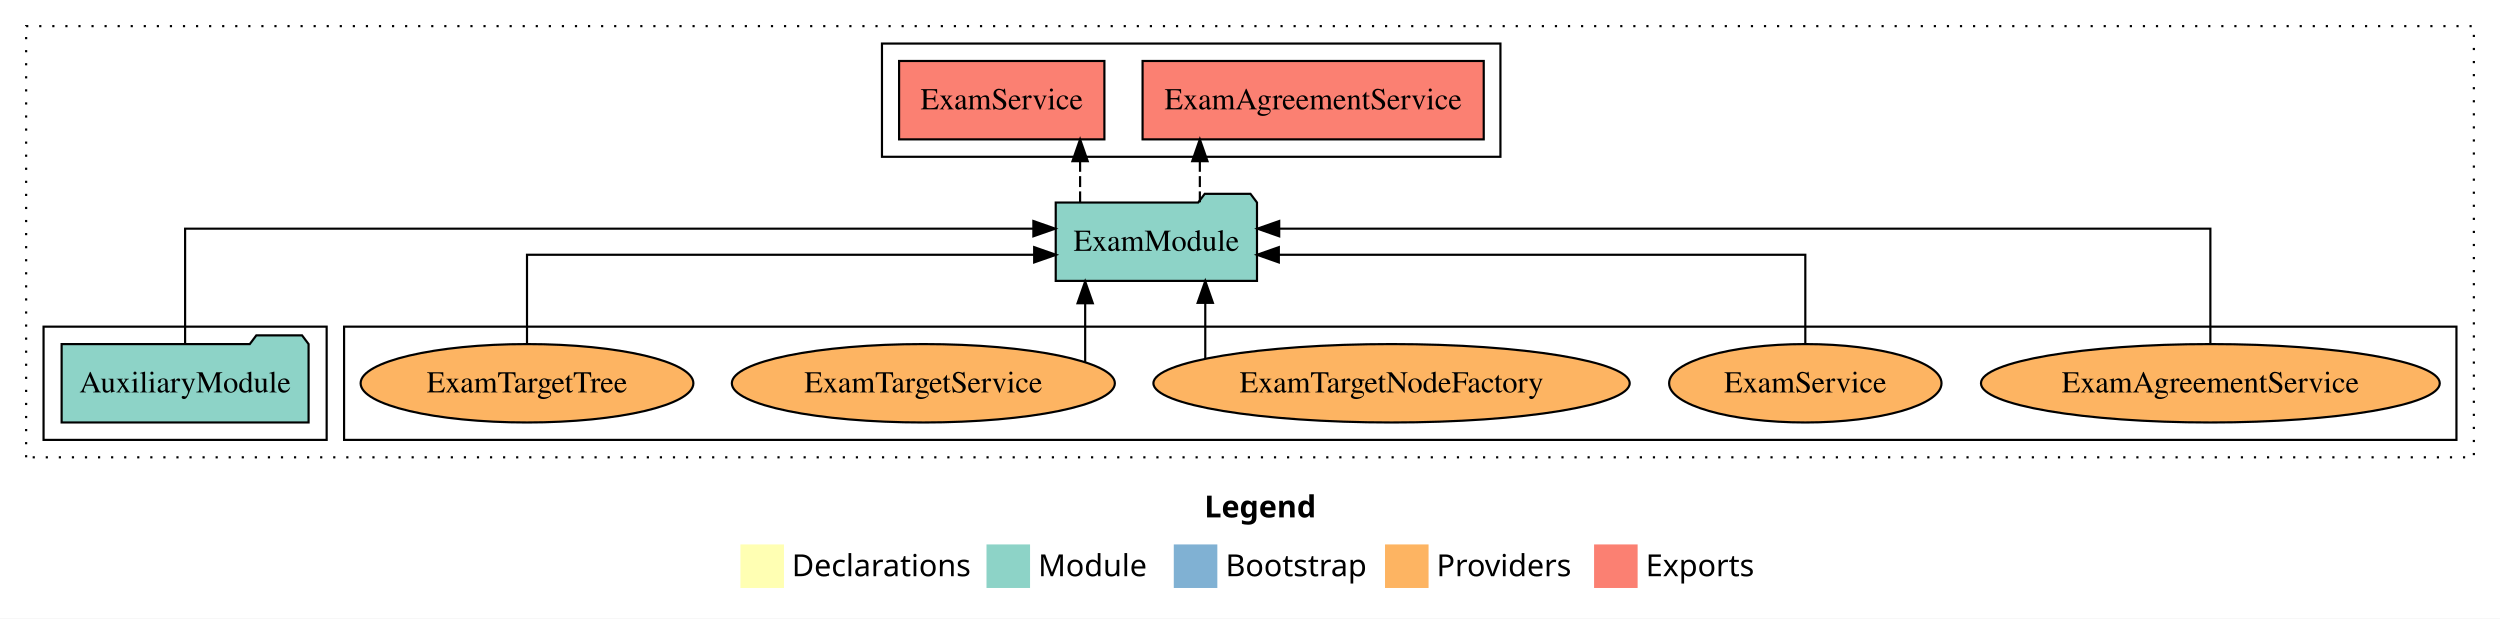
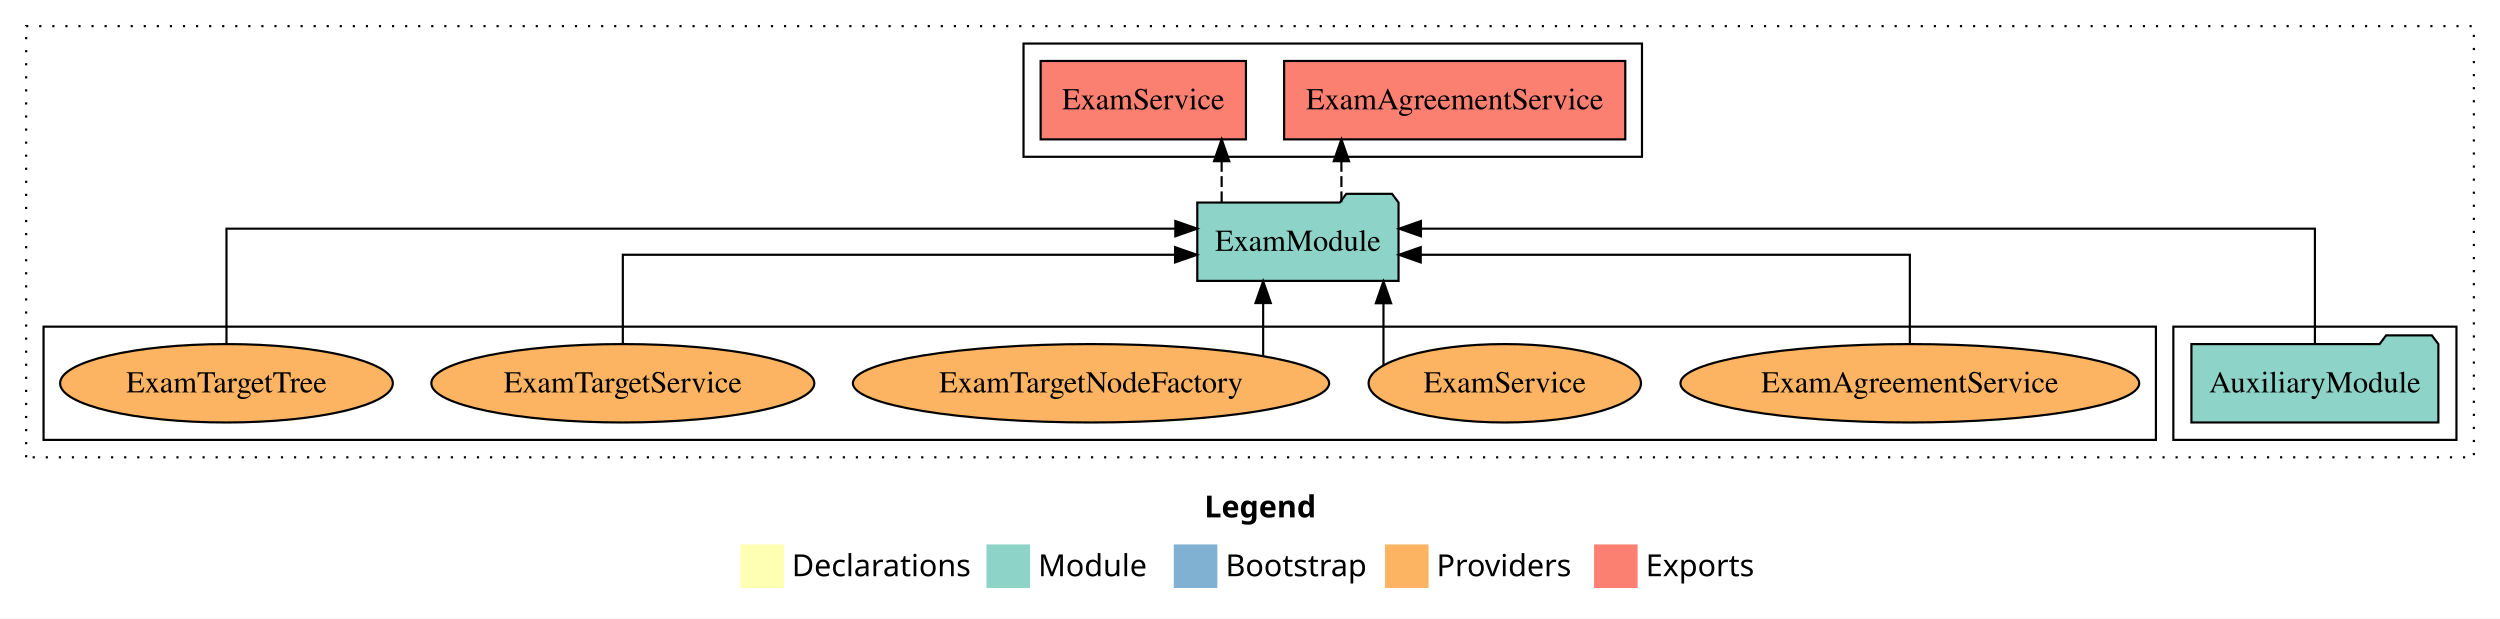
<svg xmlns="http://www.w3.org/2000/svg" width="1148pt" height="284pt" viewBox="0.00 0.00 1148.00 284.00">
  <g id="graph0" class="graph" transform="scale(1 1) rotate(0) translate(4 280)">
    <polygon fill="white" stroke="transparent" points="-4,4 -4,-280 1144,-280 1144,4 -4,4" />
    <text text-anchor="start" x="549.01" y="-42.4" font-family="sans-serif" font-weight="bold" font-size="14.00">Legend</text>
    <polygon fill="#ffffb3" stroke="transparent" points="336,-10 336,-30 356,-30 356,-10 336,-10" />
    <text text-anchor="start" x="359.63" y="-15.4" font-family="sans-serif" font-size="14.00">  Declarations</text>
    <polygon fill="#8dd3c7" stroke="transparent" points="449,-10 449,-30 469,-30 469,-10 449,-10" />
    <text text-anchor="start" x="472.73" y="-15.4" font-family="sans-serif" font-size="14.00">  Module</text>
    <polygon fill="#80b1d3" stroke="transparent" points="535,-10 535,-30 555,-30 555,-10 535,-10" />
    <text text-anchor="start" x="558.78" y="-15.4" font-family="sans-serif" font-size="14.00">  Bootstrap</text>
    <polygon fill="#fdb462" stroke="transparent" points="632,-10 632,-30 652,-30 652,-10 632,-10" />
    <text text-anchor="start" x="655.67" y="-15.4" font-family="sans-serif" font-size="14.00">  Providers</text>
    <polygon fill="#fb8072" stroke="transparent" points="728,-10 728,-30 748,-30 748,-10 728,-10" />
    <text text-anchor="start" x="751.73" y="-15.4" font-family="sans-serif" font-size="14.00">  Exports</text>
    <g id="clust1" class="cluster">
      <polygon fill="none" stroke="black" stroke-dasharray="1,5" points="8,-70 8,-268 1132,-268 1132,-70 8,-70" />
    </g>
+     <g id="clust3" class="cluster">
+       <polygon fill="none" stroke="black" points="994,-78 994,-130 1124,-130 1124,-78 994,-78" />
+     </g>
    <g id="clust4" class="cluster">
-       <polygon fill="none" stroke="black" points="401,-208 401,-260 685,-260 685,-208 401,-208" />
+       <polygon fill="none" stroke="black" points="466,-208 466,-260 750,-260 750,-208 466,-208" />
    </g>
    <g id="clust6" class="cluster">
-       <polygon fill="none" stroke="black" points="154,-78 154,-130 1124,-130 1124,-78 154,-78" />
-     </g>
-     <g id="clust3" class="cluster">
-       <polygon fill="none" stroke="black" points="16,-78 16,-130 146,-130 146,-78 16,-78" />
+       <polygon fill="none" stroke="black" points="16,-78 16,-130 986,-130 986,-78 16,-78" />
    </g>
    <g id="node1" class="node">
-       <polygon fill="#8dd3c7" stroke="black" points="137.7,-122 134.7,-126 113.7,-126 110.7,-122 24.3,-122 24.3,-86 137.7,-86 137.7,-122" />
-       <text text-anchor="middle" x="81" y="-99.8" font-family="Times,serif" font-size="14.00">AuxiliaryModule</text>
+       <polygon fill="#8dd3c7" stroke="black" points="1115.7,-122 1112.7,-126 1091.7,-126 1088.7,-122 1002.3,-122 1002.3,-86 1115.7,-86 1115.7,-122" />
+       <text text-anchor="middle" x="1059" y="-99.8" font-family="Times,serif" font-size="14.00">AuxiliaryModule</text>
    </g>
    <g id="node2" class="node">
-       <polygon fill="#8dd3c7" stroke="black" points="573.21,-187 570.21,-191 549.21,-191 546.21,-187 480.79,-187 480.79,-151 573.21,-151 573.21,-187" />
-       <text text-anchor="middle" x="527" y="-164.8" font-family="Times,serif" font-size="14.00">ExamModule</text>
+       <polygon fill="#8dd3c7" stroke="black" points="638.21,-187 635.21,-191 614.21,-191 611.21,-187 545.79,-187 545.79,-151 638.21,-151 638.21,-187" />
+       <text text-anchor="middle" x="592" y="-164.8" font-family="Times,serif" font-size="14.00">ExamModule</text>
    </g>
    <g id="edge1" class="edge">
-       <path fill="none" stroke="black" d="M81,-122.28C81,-143.32 81,-175 81,-175 81,-175 470.53,-175 470.53,-175" />
-       <polygon fill="black" stroke="black" points="470.53,-178.5 480.53,-175 470.53,-171.5 470.53,-178.5" />
+       <path fill="none" stroke="black" d="M1059,-122.28C1059,-143.32 1059,-175 1059,-175 1059,-175 648.49,-175 648.49,-175" />
+       <polygon fill="black" stroke="black" points="648.49,-171.5 638.49,-175 648.49,-178.5 648.49,-171.5" />
    </g>
    <g id="node3" class="node">
-       <polygon fill="#fb8072" stroke="black" points="677.33,-252 520.67,-252 520.67,-216 677.33,-216 677.33,-252" />
-       <text text-anchor="middle" x="599" y="-229.8" font-family="Times,serif" font-size="14.00">ExamAgreementService </text>
+       <polygon fill="#fb8072" stroke="black" points="742.33,-252 585.67,-252 585.67,-216 742.33,-216 742.33,-252" />
+       <text text-anchor="middle" x="664" y="-229.8" font-family="Times,serif" font-size="14.00">ExamAgreementService </text>
    </g>
    <g id="edge2" class="edge">
-       <path fill="none" stroke="black" stroke-dasharray="5,2" d="M546.97,-187.11C546.97,-187.11 546.97,-205.99 546.97,-205.99" />
-       <polygon fill="black" stroke="black" points="543.47,-205.99 546.97,-215.99 550.47,-205.99 543.47,-205.99" />
+       <path fill="none" stroke="black" stroke-dasharray="5,2" d="M611.97,-187.11C611.97,-187.11 611.97,-205.99 611.97,-205.99" />
+       <polygon fill="black" stroke="black" points="608.47,-205.99 611.97,-215.99 615.47,-205.99 608.47,-205.99" />
    </g>
    <g id="node4" class="node">
-       <polygon fill="#fb8072" stroke="black" points="503.14,-252 408.86,-252 408.86,-216 503.14,-216 503.14,-252" />
-       <text text-anchor="middle" x="456" y="-229.8" font-family="Times,serif" font-size="14.00">ExamService </text>
+       <polygon fill="#fb8072" stroke="black" points="568.14,-252 473.86,-252 473.86,-216 568.14,-216 568.14,-252" />
+       <text text-anchor="middle" x="521" y="-229.8" font-family="Times,serif" font-size="14.00">ExamService </text>
    </g>
    <g id="edge3" class="edge">
-       <path fill="none" stroke="black" stroke-dasharray="5,2" d="M491.98,-187.11C491.98,-187.11 491.98,-205.99 491.98,-205.99" />
-       <polygon fill="black" stroke="black" points="488.48,-205.99 491.98,-215.99 495.48,-205.99 488.48,-205.99" />
+       <path fill="none" stroke="black" stroke-dasharray="5,2" d="M556.98,-187.11C556.98,-187.11 556.98,-205.99 556.98,-205.99" />
+       <polygon fill="black" stroke="black" points="553.48,-205.99 556.98,-215.99 560.48,-205.99 553.48,-205.99" />
    </g>
    <g id="node5" class="node">
-       <ellipse fill="#fdb462" stroke="black" cx="1011" cy="-104" rx="105.34" ry="18" />
-       <text text-anchor="middle" x="1011" y="-99.8" font-family="Times,serif" font-size="14.00">ExamAgreementService</text>
+       <ellipse fill="#fdb462" stroke="black" cx="873" cy="-104" rx="105.34" ry="18" />
+       <text text-anchor="middle" x="873" y="-99.8" font-family="Times,serif" font-size="14.00">ExamAgreementService</text>
    </g>
    <g id="edge4" class="edge">
-       <path fill="none" stroke="black" d="M1011,-122.28C1011,-143.32 1011,-175 1011,-175 1011,-175 583.41,-175 583.41,-175" />
-       <polygon fill="black" stroke="black" points="583.41,-171.5 573.41,-175 583.41,-178.5 583.41,-171.5" />
+       <path fill="none" stroke="black" d="M873,-122.02C873,-139.37 873,-163 873,-163 873,-163 648.4,-163 648.4,-163" />
+       <polygon fill="black" stroke="black" points="648.4,-159.5 638.4,-163 648.4,-166.5 648.4,-159.5" />
    </g>
    <g id="node6" class="node">
-       <ellipse fill="#fdb462" stroke="black" cx="825" cy="-104" rx="62.54" ry="18" />
-       <text text-anchor="middle" x="825" y="-99.8" font-family="Times,serif" font-size="14.00">ExamService</text>
+       <ellipse fill="#fdb462" stroke="black" cx="687" cy="-104" rx="62.54" ry="18" />
+       <text text-anchor="middle" x="687" y="-99.8" font-family="Times,serif" font-size="14.00">ExamService</text>
    </g>
    <g id="edge5" class="edge">
-       <path fill="none" stroke="black" d="M825,-122.02C825,-139.37 825,-163 825,-163 825,-163 583.24,-163 583.24,-163" />
-       <polygon fill="black" stroke="black" points="583.24,-159.5 573.24,-163 583.24,-166.5 583.24,-159.5" />
+       <path fill="none" stroke="black" d="M631.29,-112.23C631.29,-112.23 631.29,-140.76 631.29,-140.76" />
+       <polygon fill="black" stroke="black" points="627.79,-140.76 631.29,-150.76 634.79,-140.76 627.79,-140.76" />
    </g>
    <g id="node7" class="node">
-       <ellipse fill="#fdb462" stroke="black" cx="635" cy="-104" rx="109.35" ry="18" />
-       <text text-anchor="middle" x="635" y="-99.8" font-family="Times,serif" font-size="14.00">ExamTargetNodeFactory</text>
+       <ellipse fill="#fdb462" stroke="black" cx="497" cy="-104" rx="109.35" ry="18" />
+       <text text-anchor="middle" x="497" y="-99.8" font-family="Times,serif" font-size="14.00">ExamTargetNodeFactory</text>
    </g>
    <g id="edge6" class="edge">
-       <path fill="none" stroke="black" d="M549.46,-115.32C549.46,-115.32 549.46,-140.94 549.46,-140.94" />
-       <polygon fill="black" stroke="black" points="545.96,-140.94 549.46,-150.94 552.96,-140.94 545.96,-140.94" />
+       <path fill="none" stroke="black" d="M576.04,-116.53C576.04,-116.53 576.04,-140.85 576.04,-140.85" />
+       <polygon fill="black" stroke="black" points="572.54,-140.85 576.04,-150.85 579.54,-140.85 572.54,-140.85" />
    </g>
    <g id="node8" class="node">
-       <ellipse fill="#fdb462" stroke="black" cx="420" cy="-104" rx="87.94" ry="18" />
-       <text text-anchor="middle" x="420" y="-99.8" font-family="Times,serif" font-size="14.00">ExamTargetService</text>
+       <ellipse fill="#fdb462" stroke="black" cx="282" cy="-104" rx="87.94" ry="18" />
+       <text text-anchor="middle" x="282" y="-99.8" font-family="Times,serif" font-size="14.00">ExamTargetService</text>
    </g>
    <g id="edge7" class="edge">
-       <path fill="none" stroke="black" d="M494.31,-113.59C494.31,-113.59 494.31,-140.75 494.31,-140.75" />
-       <polygon fill="black" stroke="black" points="490.81,-140.75 494.31,-150.75 497.81,-140.75 490.81,-140.75" />
+       <path fill="none" stroke="black" d="M282,-122.02C282,-139.37 282,-163 282,-163 282,-163 535.59,-163 535.59,-163" />
+       <polygon fill="black" stroke="black" points="535.59,-166.5 545.59,-163 535.59,-159.5 535.59,-166.5" />
    </g>
    <g id="node9" class="node">
-       <ellipse fill="#fdb462" stroke="black" cx="238" cy="-104" rx="76.4" ry="18" />
-       <text text-anchor="middle" x="238" y="-99.8" font-family="Times,serif" font-size="14.00">ExamTargetTree</text>
+       <ellipse fill="#fdb462" stroke="black" cx="100" cy="-104" rx="76.4" ry="18" />
+       <text text-anchor="middle" x="100" y="-99.8" font-family="Times,serif" font-size="14.00">ExamTargetTree</text>
    </g>
    <g id="edge8" class="edge">
-       <path fill="none" stroke="black" d="M238,-122.02C238,-139.37 238,-163 238,-163 238,-163 470.89,-163 470.89,-163" />
-       <polygon fill="black" stroke="black" points="470.89,-166.5 480.89,-163 470.89,-159.5 470.89,-166.5" />
+       <path fill="none" stroke="black" d="M100,-122.28C100,-143.32 100,-175 100,-175 100,-175 535.71,-175 535.71,-175" />
+       <polygon fill="black" stroke="black" points="535.71,-178.5 545.71,-175 535.71,-171.5 535.71,-178.5" />
    </g>
  </g>
</svg>
